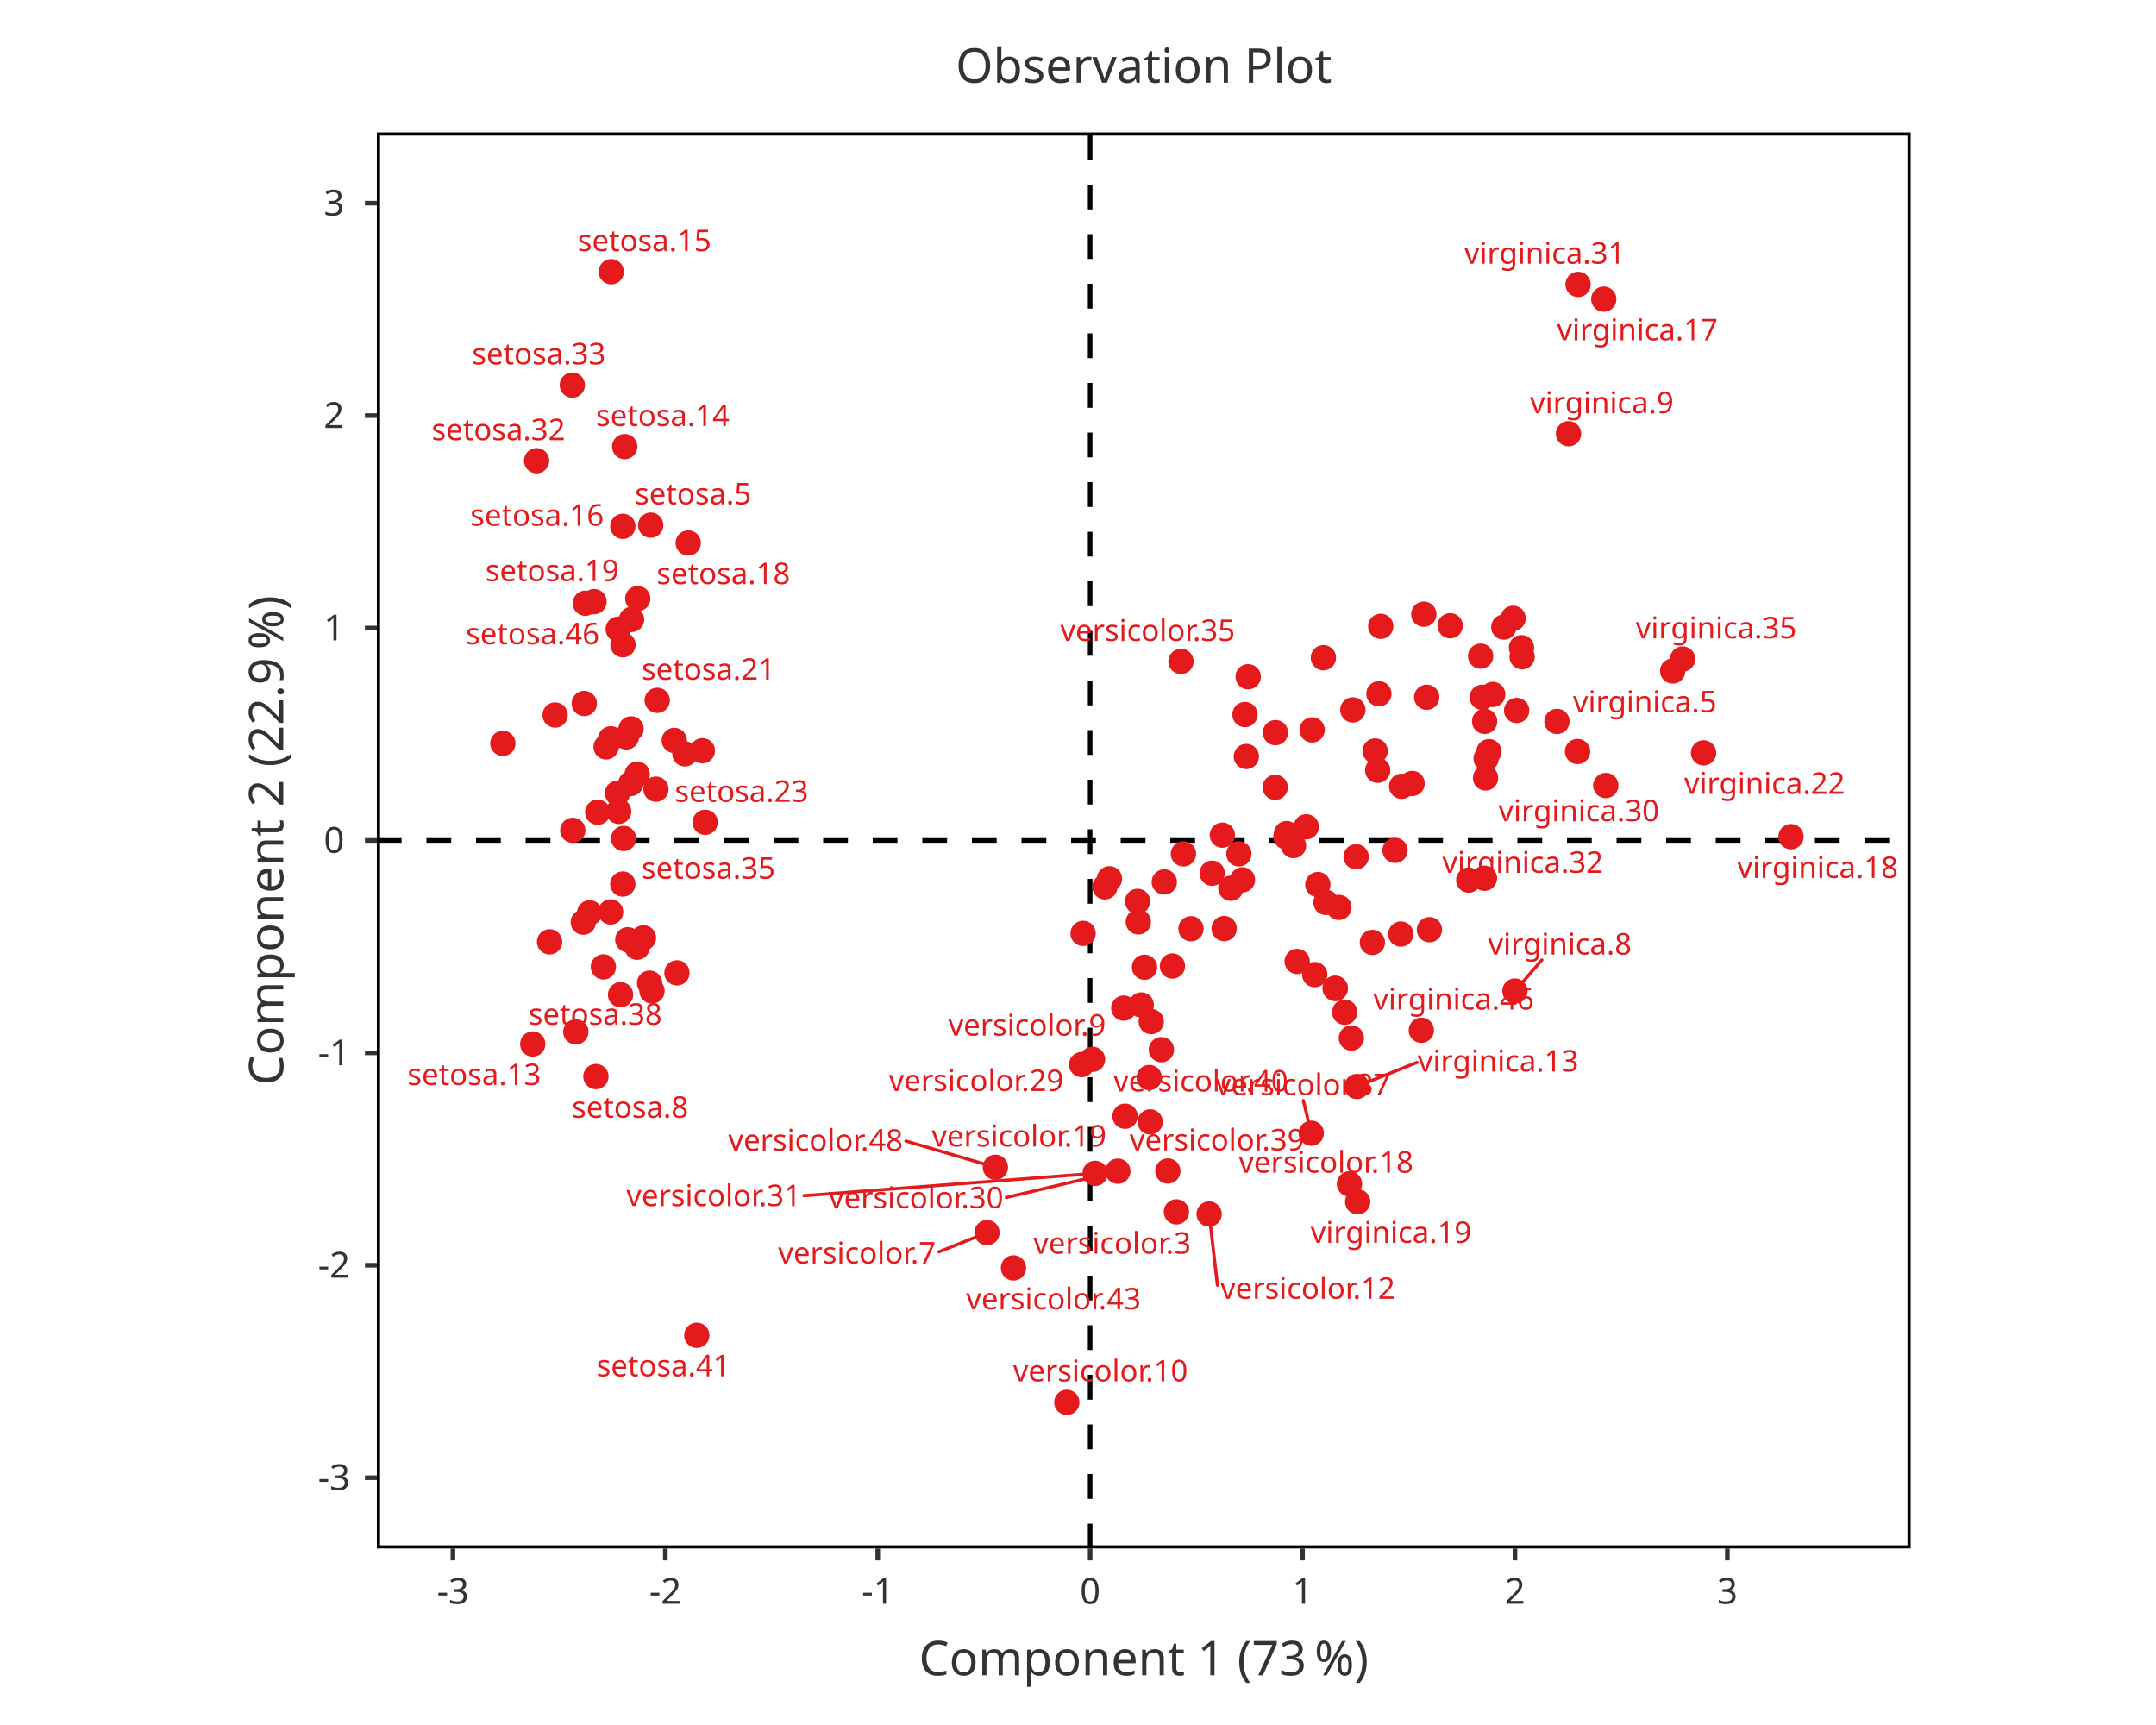
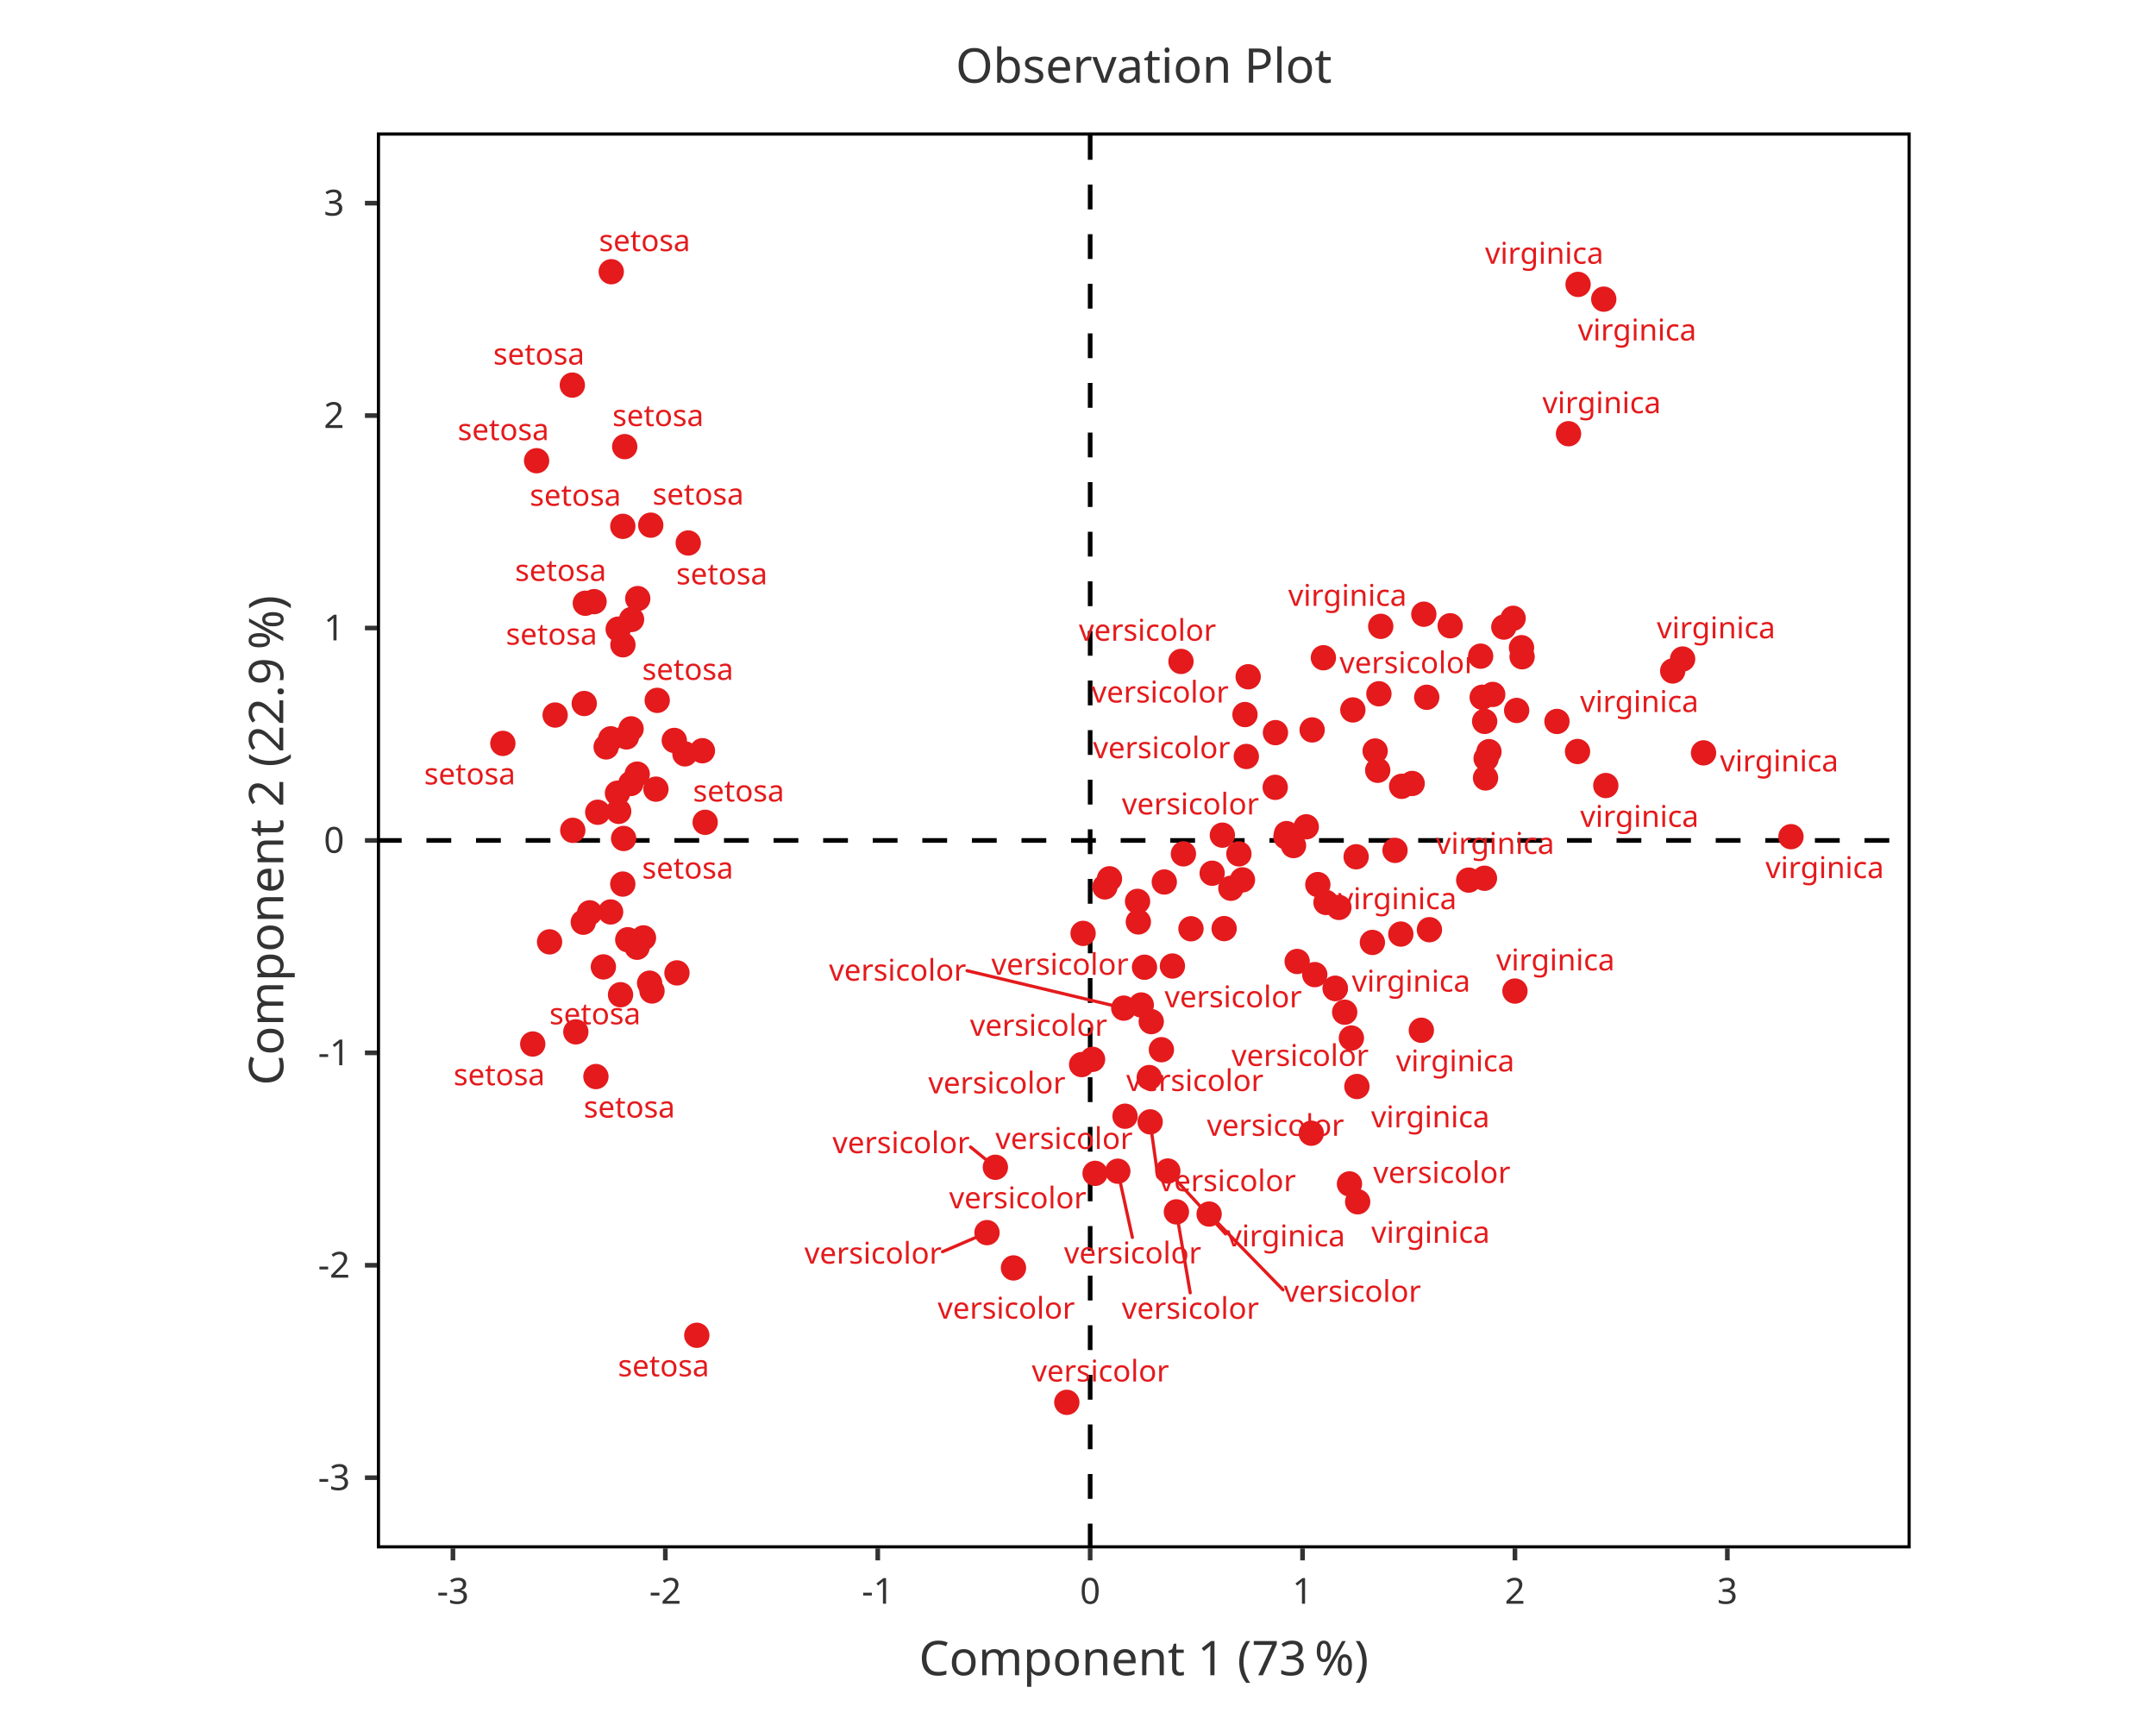
<svg xmlns="http://www.w3.org/2000/svg" class="svglite" data-engine-version="2.0" width="720.00pt" height="576.00pt" viewBox="0 0 720.00 576.00">
  <defs>
    <style type="text/css">
    .svglite line, .svglite polyline, .svglite polygon, .svglite path, .svglite rect, .svglite circle {
      fill: none;
      stroke: #000000;
      stroke-linecap: round;
      stroke-linejoin: round;
      stroke-miterlimit: 10.00;
    }
  </style>
  </defs>
  <rect width="100%" height="100%" style="stroke: none; fill: #FFFFFF;" />
  <defs>
    <clipPath id="cpMC4wMHw3MjAuMDB8MC4wMHw1NzYuMDA=">
      <rect x="0.00" y="0.00" width="720.00" height="576.00" />
    </clipPath>
  </defs>
  <g clip-path="url(#cpMC4wMHw3MjAuMDB8MC4wMHw1NzYuMDA=)">
</g>
  <defs>
    <clipPath id="cpNjYuOTh8NjUzLjAyfDAuMDB8NTc2LjAw">
      <rect x="66.98" y="0.00" width="586.05" height="576.00" />
    </clipPath>
  </defs>
  <g clip-path="url(#cpNjYuOTh8NjUzLjAyfDAuMDB8NTc2LjAw)">
    <rect x="66.98" y="0.00" width="586.05" height="576.00" style="stroke-width: 1.55; stroke: none;" />
  </g>
  <g clip-path="url(#cpMC4wMHw3MjAuMDB8MC4wMHw1NzYuMDA=)">
</g>
  <defs>
    <clipPath id="cpMTI1Ljg1fDYzOC4wOHw0NC4yMnw1MTcuMDQ=">
      <rect x="125.85" y="44.22" width="512.23" height="472.82" />
    </clipPath>
  </defs>
  <g clip-path="url(#cpMTI1Ljg1fDYzOC4wOHw0NC4yMnw1MTcuMDQ=)">
    <rect x="125.85" y="44.22" width="512.23" height="472.82" style="stroke-width: 1.55; stroke: none;" />
    <line x1="125.85" y1="280.63" x2="638.08" y2="280.63" style="stroke-width: 1.55; stroke-dasharray: 8.28,8.28; stroke-linecap: butt;" />
    <line x1="364.06" y1="517.04" x2="364.06" y2="44.22" style="stroke-width: 1.55; stroke-dasharray: 8.28,8.28; stroke-linecap: butt;" />
    <circle cx="203.96" cy="246.70" r="3.72" style="stroke-width: 1.03; stroke: #E41A1C; fill: #E41A1C;" />
    <circle cx="216.94" cy="328.29" r="3.72" style="stroke-width: 1.03; stroke: #E41A1C; fill: #E41A1C;" />
    <circle cx="196.92" cy="304.80" r="3.72" style="stroke-width: 1.03; stroke: #E41A1C; fill: #E41A1C;" />
    <circle cx="201.50" cy="322.86" r="3.72" style="stroke-width: 1.03; stroke: #E41A1C; fill: #E41A1C;" />
    <circle cx="195.11" cy="234.91" r="3.72" style="stroke-width: 1.03; stroke: #E41A1C; fill: #E41A1C;" />
    <circle cx="217.32" cy="175.36" r="3.72" style="stroke-width: 1.03; stroke: #E41A1C; fill: #E41A1C;" />
    <circle cx="191.28" cy="277.26" r="3.72" style="stroke-width: 1.03; stroke: #E41A1C; fill: #E41A1C;" />
    <circle cx="206.21" cy="264.86" r="3.72" style="stroke-width: 1.03; stroke: #E41A1C; fill: #E41A1C;" />
    <circle cx="199.01" cy="359.48" r="3.72" style="stroke-width: 1.03; stroke: #E41A1C; fill: #E41A1C;" />
    <circle cx="209.64" cy="313.79" r="3.72" style="stroke-width: 1.03; stroke: #E41A1C; fill: #E41A1C;" />
    <circle cx="210.91" cy="206.85" r="3.72" style="stroke-width: 1.03; stroke: #E41A1C; fill: #E41A1C;" />
    <circle cx="199.61" cy="271.22" r="3.72" style="stroke-width: 1.03; stroke: #E41A1C; fill: #E41A1C;" />
    <circle cx="207.23" cy="332.15" r="3.72" style="stroke-width: 1.03; stroke: #E41A1C; fill: #E41A1C;" />
    <circle cx="177.91" cy="348.61" r="3.72" style="stroke-width: 1.03; stroke: #E41A1C; fill: #E41A1C;" />
    <circle cx="208.62" cy="149.14" r="3.72" style="stroke-width: 1.03; stroke: #E41A1C; fill: #E41A1C;" />
    <circle cx="204.13" cy="90.73" r="3.72" style="stroke-width: 1.03; stroke: #E41A1C; fill: #E41A1C;" />
    <circle cx="207.99" cy="175.75" r="3.72" style="stroke-width: 1.03; stroke: #E41A1C; fill: #E41A1C;" />
    <circle cx="209.21" cy="246.07" r="3.72" style="stroke-width: 1.03; stroke: #E41A1C; fill: #E41A1C;" />
    <circle cx="229.84" cy="181.31" r="3.72" style="stroke-width: 1.03; stroke: #E41A1C; fill: #E41A1C;" />
    <circle cx="198.39" cy="200.90" r="3.72" style="stroke-width: 1.03; stroke: #E41A1C; fill: #E41A1C;" />
    <circle cx="228.73" cy="251.73" r="3.72" style="stroke-width: 1.03; stroke: #E41A1C; fill: #E41A1C;" />
    <circle cx="208.03" cy="215.30" r="3.72" style="stroke-width: 1.03; stroke: #E41A1C; fill: #E41A1C;" />
    <circle cx="167.93" cy="248.23" r="3.72" style="stroke-width: 1.03; stroke: #E41A1C; fill: #E41A1C;" />
    <circle cx="235.49" cy="274.58" r="3.72" style="stroke-width: 1.03; stroke: #E41A1C; fill: #E41A1C;" />
    <circle cx="206.61" cy="270.93" r="3.72" style="stroke-width: 1.03; stroke: #E41A1C; fill: #E41A1C;" />
    <circle cx="226.07" cy="324.86" r="3.72" style="stroke-width: 1.03; stroke: #E41A1C; fill: #E41A1C;" />
    <circle cx="219.05" cy="263.51" r="3.72" style="stroke-width: 1.03; stroke: #E41A1C; fill: #E41A1C;" />
    <circle cx="210.75" cy="243.37" r="3.72" style="stroke-width: 1.03; stroke: #E41A1C; fill: #E41A1C;" />
    <circle cx="212.80" cy="258.49" r="3.72" style="stroke-width: 1.03; stroke: #E41A1C; fill: #E41A1C;" />
    <circle cx="203.92" cy="304.51" r="3.72" style="stroke-width: 1.03; stroke: #E41A1C; fill: #E41A1C;" />
    <circle cx="212.76" cy="316.30" r="3.72" style="stroke-width: 1.03; stroke: #E41A1C; fill: #E41A1C;" />
    <circle cx="234.57" cy="250.68" r="3.72" style="stroke-width: 1.03; stroke: #E41A1C; fill: #E41A1C;" />
    <circle cx="179.20" cy="153.84" r="3.72" style="stroke-width: 1.03; stroke: #E41A1C; fill: #E41A1C;" />
    <circle cx="191.13" cy="128.59" r="3.72" style="stroke-width: 1.03; stroke: #E41A1C; fill: #E41A1C;" />
    <circle cx="214.89" cy="313.17" r="3.72" style="stroke-width: 1.03; stroke: #E41A1C; fill: #E41A1C;" />
    <circle cx="207.98" cy="295.20" r="3.72" style="stroke-width: 1.03; stroke: #E41A1C; fill: #E41A1C;" />
    <circle cx="219.48" cy="233.86" r="3.72" style="stroke-width: 1.03; stroke: #E41A1C; fill: #E41A1C;" />
    <circle cx="185.39" cy="238.76" r="3.72" style="stroke-width: 1.03; stroke: #E41A1C; fill: #E41A1C;" />
    <circle cx="192.30" cy="344.55" r="3.72" style="stroke-width: 1.03; stroke: #E41A1C; fill: #E41A1C;" />
    <circle cx="210.67" cy="261.62" r="3.72" style="stroke-width: 1.03; stroke: #E41A1C; fill: #E41A1C;" />
    <circle cx="202.42" cy="249.41" r="3.72" style="stroke-width: 1.03; stroke: #E41A1C; fill: #E41A1C;" />
    <circle cx="232.70" cy="445.87" r="3.72" style="stroke-width: 1.03; stroke: #E41A1C; fill: #E41A1C;" />
    <circle cx="183.53" cy="314.50" r="3.72" style="stroke-width: 1.03; stroke: #E41A1C; fill: #E41A1C;" />
    <circle cx="225.18" cy="247.24" r="3.72" style="stroke-width: 1.03; stroke: #E41A1C; fill: #E41A1C;" />
    <circle cx="212.98" cy="199.88" r="3.72" style="stroke-width: 1.03; stroke: #E41A1C; fill: #E41A1C;" />
    <circle cx="217.74" cy="330.90" r="3.72" style="stroke-width: 1.03; stroke: #E41A1C; fill: #E41A1C;" />
    <circle cx="195.47" cy="201.43" r="3.72" style="stroke-width: 1.03; stroke: #E41A1C; fill: #E41A1C;" />
    <circle cx="194.79" cy="307.94" r="3.72" style="stroke-width: 1.03; stroke: #E41A1C; fill: #E41A1C;" />
    <circle cx="206.45" cy="210.08" r="3.72" style="stroke-width: 1.03; stroke: #E41A1C; fill: #E41A1C;" />
    <circle cx="208.26" cy="279.98" r="3.72" style="stroke-width: 1.03; stroke: #E41A1C; fill: #E41A1C;" />
    <circle cx="441.95" cy="219.63" r="3.72" style="stroke-width: 1.03; stroke: #E41A1C; fill: #E41A1C;" />
    <circle cx="415.76" cy="238.60" r="3.72" style="stroke-width: 1.03; stroke: #E41A1C; fill: #E41A1C;" />
    <circle cx="451.79" cy="237.06" r="3.72" style="stroke-width: 1.03; stroke: #E41A1C; fill: #E41A1C;" />
    <circle cx="392.86" cy="404.66" r="3.72" style="stroke-width: 1.03; stroke: #E41A1C; fill: #E41A1C;" />
    <circle cx="440.09" cy="295.37" r="3.72" style="stroke-width: 1.03; stroke: #E41A1C; fill: #E41A1C;" />
    <circle cx="391.53" cy="322.57" r="3.72" style="stroke-width: 1.03; stroke: #E41A1C; fill: #E41A1C;" />
    <circle cx="416.83" cy="225.98" r="3.72" style="stroke-width: 1.03; stroke: #E41A1C; fill: #E41A1C;" />
    <circle cx="329.61" cy="411.59" r="3.72" style="stroke-width: 1.03; stroke: #E41A1C; fill: #E41A1C;" />
    <circle cx="429.65" cy="278.35" r="3.72" style="stroke-width: 1.03; stroke: #E41A1C; fill: #E41A1C;" />
    <circle cx="364.86" cy="353.73" r="3.72" style="stroke-width: 1.03; stroke: #E41A1C; fill: #E41A1C;" />
    <circle cx="356.27" cy="468.26" r="3.72" style="stroke-width: 1.03; stroke: #E41A1C; fill: #E41A1C;" />
    <circle cx="395.21" cy="285.11" r="3.72" style="stroke-width: 1.03; stroke: #E41A1C; fill: #E41A1C;" />
    <circle cx="403.79" cy="405.39" r="3.72" style="stroke-width: 1.03; stroke: #E41A1C; fill: #E41A1C;" />
    <circle cx="414.92" cy="293.80" r="3.72" style="stroke-width: 1.03; stroke: #E41A1C; fill: #E41A1C;" />
    <circle cx="361.70" cy="311.67" r="3.72" style="stroke-width: 1.03; stroke: #E41A1C; fill: #E41A1C;" />
    <circle cx="425.94" cy="244.64" r="3.72" style="stroke-width: 1.03; stroke: #E41A1C; fill: #E41A1C;" />
    <circle cx="388.82" cy="294.51" r="3.72" style="stroke-width: 1.03; stroke: #E41A1C; fill: #E41A1C;" />
    <circle cx="375.28" cy="336.63" r="3.72" style="stroke-width: 1.03; stroke: #E41A1C; fill: #E41A1C;" />
    <circle cx="450.66" cy="395.32" r="3.72" style="stroke-width: 1.03; stroke: #E41A1C; fill: #E41A1C;" />
    <circle cx="375.71" cy="372.72" r="3.72" style="stroke-width: 1.03; stroke: #E41A1C; fill: #E41A1C;" />
    <circle cx="416.21" cy="252.60" r="3.72" style="stroke-width: 1.03; stroke: #E41A1C; fill: #E41A1C;" />
    <circle cx="397.73" cy="310.13" r="3.72" style="stroke-width: 1.03; stroke: #E41A1C; fill: #E41A1C;" />
    <circle cx="451.30" cy="346.61" r="3.72" style="stroke-width: 1.03; stroke: #E41A1C; fill: #E41A1C;" />
    <circle cx="408.80" cy="310.07" r="3.72" style="stroke-width: 1.03; stroke: #E41A1C; fill: #E41A1C;" />
    <circle cx="413.73" cy="285.12" r="3.72" style="stroke-width: 1.03; stroke: #E41A1C; fill: #E41A1C;" />
    <circle cx="425.86" cy="262.90" r="3.72" style="stroke-width: 1.03; stroke: #E41A1C; fill: #E41A1C;" />
    <circle cx="452.88" cy="286.09" r="3.72" style="stroke-width: 1.03; stroke: #E41A1C; fill: #E41A1C;" />
    <circle cx="460.09" cy="257.21" r="3.72" style="stroke-width: 1.03; stroke: #E41A1C; fill: #E41A1C;" />
    <circle cx="411.05" cy="296.60" r="3.72" style="stroke-width: 1.03; stroke: #E41A1C; fill: #E41A1C;" />
    <circle cx="361.21" cy="355.48" r="3.72" style="stroke-width: 1.03; stroke: #E41A1C; fill: #E41A1C;" />
    <circle cx="373.30" cy="391.08" r="3.72" style="stroke-width: 1.03; stroke: #E41A1C; fill: #E41A1C;" />
    <circle cx="365.71" cy="391.80" r="3.72" style="stroke-width: 1.03; stroke: #E41A1C; fill: #E41A1C;" />
    <circle cx="381.13" cy="335.58" r="3.72" style="stroke-width: 1.03; stroke: #E41A1C; fill: #E41A1C;" />
    <circle cx="439.07" cy="325.44" r="3.72" style="stroke-width: 1.03; stroke: #E41A1C; fill: #E41A1C;" />
    <circle cx="379.89" cy="300.98" r="3.72" style="stroke-width: 1.03; stroke: #E41A1C; fill: #E41A1C;" />
    <circle cx="394.39" cy="220.86" r="3.72" style="stroke-width: 1.03; stroke: #E41A1C; fill: #E41A1C;" />
    <circle cx="438.19" cy="243.73" r="3.72" style="stroke-width: 1.03; stroke: #E41A1C; fill: #E41A1C;" />
    <circle cx="437.90" cy="378.40" r="3.72" style="stroke-width: 1.03; stroke: #E41A1C; fill: #E41A1C;" />
    <circle cx="368.98" cy="296.15" r="3.72" style="stroke-width: 1.03; stroke: #E41A1C; fill: #E41A1C;" />
    <circle cx="384.10" cy="374.61" r="3.72" style="stroke-width: 1.03; stroke: #E41A1C; fill: #E41A1C;" />
    <circle cx="383.79" cy="359.81" r="3.72" style="stroke-width: 1.03; stroke: #E41A1C; fill: #E41A1C;" />
    <circle cx="408.21" cy="278.87" r="3.72" style="stroke-width: 1.03; stroke: #E41A1C; fill: #E41A1C;" />
    <circle cx="387.85" cy="350.51" r="3.72" style="stroke-width: 1.03; stroke: #E41A1C; fill: #E41A1C;" />
    <circle cx="338.45" cy="423.38" r="3.72" style="stroke-width: 1.03; stroke: #E41A1C; fill: #E41A1C;" />
    <circle cx="384.46" cy="341.13" r="3.72" style="stroke-width: 1.03; stroke: #E41A1C; fill: #E41A1C;" />
    <circle cx="370.51" cy="293.44" r="3.72" style="stroke-width: 1.03; stroke: #E41A1C; fill: #E41A1C;" />
    <circle cx="380.15" cy="307.84" r="3.72" style="stroke-width: 1.03; stroke: #E41A1C; fill: #E41A1C;" />
    <circle cx="404.80" cy="291.58" r="3.72" style="stroke-width: 1.03; stroke: #E41A1C; fill: #E41A1C;" />
    <circle cx="332.41" cy="389.77" r="3.72" style="stroke-width: 1.03; stroke: #E41A1C; fill: #E41A1C;" />
    <circle cx="382.21" cy="322.97" r="3.72" style="stroke-width: 1.03; stroke: #E41A1C; fill: #E41A1C;" />
    <circle cx="494.46" cy="219.10" r="3.72" style="stroke-width: 1.03; stroke: #E41A1C; fill: #E41A1C;" />
    <circle cx="445.91" cy="330.04" r="3.72" style="stroke-width: 1.03; stroke: #E41A1C; fill: #E41A1C;" />
    <circle cx="519.95" cy="240.90" r="3.72" style="stroke-width: 1.03; stroke: #E41A1C; fill: #E41A1C;" />
    <circle cx="465.87" cy="283.95" r="3.72" style="stroke-width: 1.03; stroke: #E41A1C; fill: #E41A1C;" />
    <circle cx="496.10" cy="259.77" r="3.72" style="stroke-width: 1.03; stroke: #E41A1C; fill: #E41A1C;" />
    <circle cx="558.60" cy="224.05" r="3.72" style="stroke-width: 1.03; stroke: #E41A1C; fill: #E41A1C;" />
    <circle cx="390.00" cy="391.02" r="3.72" style="stroke-width: 1.03; stroke: #E41A1C; fill: #E41A1C;" />
    <circle cx="526.82" cy="250.94" r="3.72" style="stroke-width: 1.03; stroke: #E41A1C; fill: #E41A1C;" />
    <circle cx="505.92" cy="330.93" r="3.72" style="stroke-width: 1.03; stroke: #E41A1C; fill: #E41A1C;" />
    <circle cx="523.81" cy="144.83" r="3.72" style="stroke-width: 1.03; stroke: #E41A1C; fill: #E41A1C;" />
    <circle cx="460.49" cy="231.66" r="3.72" style="stroke-width: 1.03; stroke: #E41A1C; fill: #E41A1C;" />
    <circle cx="477.36" cy="310.44" r="3.72" style="stroke-width: 1.03; stroke: #E41A1C; fill: #E41A1C;" />
    <circle cx="497.24" cy="250.99" r="3.72" style="stroke-width: 1.03; stroke: #E41A1C; fill: #E41A1C;" />
    <circle cx="453.14" cy="362.80" r="3.72" style="stroke-width: 1.03; stroke: #E41A1C; fill: #E41A1C;" />
    <circle cx="467.81" cy="311.90" r="3.72" style="stroke-width: 1.03; stroke: #E41A1C; fill: #E41A1C;" />
    <circle cx="476.46" cy="232.83" r="3.72" style="stroke-width: 1.03; stroke: #E41A1C; fill: #E41A1C;" />
    <circle cx="468.08" cy="262.56" r="3.72" style="stroke-width: 1.03; stroke: #E41A1C; fill: #E41A1C;" />
    <circle cx="535.58" cy="99.89" r="3.72" style="stroke-width: 1.03; stroke: #E41A1C; fill: #E41A1C;" />
    <circle cx="598.10" cy="279.38" r="3.72" style="stroke-width: 1.03; stroke: #E41A1C; fill: #E41A1C;" />
    <circle cx="453.40" cy="401.29" r="3.72" style="stroke-width: 1.03; stroke: #E41A1C; fill: #E41A1C;" />
    <circle cx="508.11" cy="216.27" r="3.72" style="stroke-width: 1.03; stroke: #E41A1C; fill: #E41A1C;" />
    <circle cx="433.19" cy="321.05" r="3.72" style="stroke-width: 1.03; stroke: #E41A1C; fill: #E41A1C;" />
    <circle cx="568.90" cy="251.39" r="3.72" style="stroke-width: 1.03; stroke: #E41A1C; fill: #E41A1C;" />
    <circle cx="458.31" cy="314.69" r="3.72" style="stroke-width: 1.03; stroke: #E41A1C; fill: #E41A1C;" />
    <circle cx="484.29" cy="208.95" r="3.72" style="stroke-width: 1.03; stroke: #E41A1C; fill: #E41A1C;" />
    <circle cx="502.21" cy="209.39" r="3.72" style="stroke-width: 1.03; stroke: #E41A1C; fill: #E41A1C;" />
    <circle cx="447.13" cy="303.00" r="3.72" style="stroke-width: 1.03; stroke: #E41A1C; fill: #E41A1C;" />
    <circle cx="436.23" cy="276.08" r="3.72" style="stroke-width: 1.03; stroke: #E41A1C; fill: #E41A1C;" />
    <circle cx="490.48" cy="293.88" r="3.72" style="stroke-width: 1.03; stroke: #E41A1C; fill: #E41A1C;" />
    <circle cx="495.80" cy="240.88" r="3.72" style="stroke-width: 1.03; stroke: #E41A1C; fill: #E41A1C;" />
    <circle cx="536.26" cy="262.30" r="3.72" style="stroke-width: 1.03; stroke: #E41A1C; fill: #E41A1C;" />
    <circle cx="527.00" cy="94.97" r="3.72" style="stroke-width: 1.03; stroke: #E41A1C; fill: #E41A1C;" />
    <circle cx="495.74" cy="293.26" r="3.72" style="stroke-width: 1.03; stroke: #E41A1C; fill: #E41A1C;" />
    <circle cx="442.82" cy="301.34" r="3.72" style="stroke-width: 1.03; stroke: #E41A1C; fill: #E41A1C;" />
    <circle cx="449.06" cy="337.99" r="3.72" style="stroke-width: 1.03; stroke: #E41A1C; fill: #E41A1C;" />
    <circle cx="561.91" cy="220.06" r="3.72" style="stroke-width: 1.03; stroke: #E41A1C; fill: #E41A1C;" />
    <circle cx="475.49" cy="205.09" r="3.72" style="stroke-width: 1.03; stroke: #E41A1C; fill: #E41A1C;" />
    <circle cx="459.23" cy="250.77" r="3.72" style="stroke-width: 1.03; stroke: #E41A1C; fill: #E41A1C;" />
    <circle cx="429.44" cy="279.42" r="3.72" style="stroke-width: 1.03; stroke: #E41A1C; fill: #E41A1C;" />
    <circle cx="494.98" cy="232.83" r="3.72" style="stroke-width: 1.03; stroke: #E41A1C; fill: #E41A1C;" />
    <circle cx="506.49" cy="237.23" r="3.72" style="stroke-width: 1.03; stroke: #E41A1C; fill: #E41A1C;" />
    <circle cx="498.50" cy="231.88" r="3.72" style="stroke-width: 1.03; stroke: #E41A1C; fill: #E41A1C;" />
    <circle cx="445.91" cy="330.04" r="3.72" style="stroke-width: 1.03; stroke: #E41A1C; fill: #E41A1C;" />
    <circle cx="508.31" cy="219.30" r="3.72" style="stroke-width: 1.03; stroke: #E41A1C; fill: #E41A1C;" />
    <circle cx="505.31" cy="206.46" r="3.72" style="stroke-width: 1.03; stroke: #E41A1C; fill: #E41A1C;" />
    <circle cx="496.29" cy="253.28" r="3.72" style="stroke-width: 1.03; stroke: #E41A1C; fill: #E41A1C;" />
    <circle cx="474.66" cy="344.02" r="3.72" style="stroke-width: 1.03; stroke: #E41A1C; fill: #E41A1C;" />
    <circle cx="471.59" cy="261.61" r="3.72" style="stroke-width: 1.03; stroke: #E41A1C; fill: #E41A1C;" />
    <circle cx="461.10" cy="209.14" r="3.72" style="stroke-width: 1.03; stroke: #E41A1C; fill: #E41A1C;" />
    <circle cx="431.97" cy="282.35" r="3.72" style="stroke-width: 1.03; stroke: #E41A1C; fill: #E41A1C;" />
-     <line x1="313.56" y1="418.00" x2="328.61" y2="411.98" style="stroke-width: 1.07; stroke: #E41A1C;" />
-     <line x1="406.57" y1="429.15" x2="403.92" y2="406.45" style="stroke-width: 1.07; stroke: #E41A1C;" />
-     <line x1="336.08" y1="399.86" x2="372.26" y2="391.32" style="stroke-width: 1.07; stroke: #E41A1C;" />
-     <line x1="268.50" y1="399.26" x2="364.65" y2="391.88" style="stroke-width: 1.07; stroke: #E41A1C;" />
-     <line x1="435.25" y1="367.49" x2="437.65" y2="377.36" style="stroke-width: 1.07; stroke: #E41A1C;" />
-     <line x1="302.53" y1="381.01" x2="331.38" y2="389.47" style="stroke-width: 1.07; stroke: #E41A1C;" />
-     <line x1="514.92" y1="320.54" x2="506.62" y2="330.12" style="stroke-width: 1.07; stroke: #E41A1C;" />
-     <line x1="473.19" y1="354.76" x2="454.13" y2="362.40" style="stroke-width: 1.07; stroke: #E41A1C;" />
-     <text x="231.45" y="168.42" text-anchor="middle" style="font-size: 10.00px; fill: #E41A1C; font-family: sans;" textLength="37.81px" lengthAdjust="spacingAndGlyphs">setosa.5</text>
-     <text x="210.43" y="373.23" text-anchor="middle" style="font-size: 10.00px; fill: #E41A1C; font-family: sans;" textLength="37.81px" lengthAdjust="spacingAndGlyphs">setosa.8</text>
-     <text x="158.37" y="362.31" text-anchor="middle" style="font-size: 10.00px; fill: #E41A1C; font-family: sans;" textLength="43.37px" lengthAdjust="spacingAndGlyphs">setosa.13</text>
-     <text x="221.33" y="142.25" text-anchor="middle" style="font-size: 10.00px; fill: #E41A1C; font-family: sans;" textLength="43.37px" lengthAdjust="spacingAndGlyphs">setosa.14</text>
-     <text x="215.22" y="83.86" text-anchor="middle" style="font-size: 10.00px; fill: #E41A1C; font-family: sans;" textLength="43.37px" lengthAdjust="spacingAndGlyphs">setosa.15</text>
-     <text x="179.35" y="175.55" text-anchor="middle" style="font-size: 10.00px; fill: #E41A1C; font-family: sans;" textLength="43.37px" lengthAdjust="spacingAndGlyphs">setosa.16</text>
-     <text x="241.59" y="195.04" text-anchor="middle" style="font-size: 10.00px; fill: #E41A1C; font-family: sans;" textLength="43.37px" lengthAdjust="spacingAndGlyphs">setosa.18</text>
-     <text x="184.40" y="194.05" text-anchor="middle" style="font-size: 10.00px; fill: #E41A1C; font-family: sans;" textLength="43.37px" lengthAdjust="spacingAndGlyphs">setosa.19</text>
-     <text x="236.59" y="226.97" text-anchor="middle" style="font-size: 10.00px; fill: #E41A1C; font-family: sans;" textLength="43.37px" lengthAdjust="spacingAndGlyphs">setosa.21</text>
-     <text x="247.65" y="267.75" text-anchor="middle" style="font-size: 10.00px; fill: #E41A1C; font-family: sans;" textLength="43.37px" lengthAdjust="spacingAndGlyphs">setosa.23</text>
-     <text x="166.47" y="146.97" text-anchor="middle" style="font-size: 10.00px; fill: #E41A1C; font-family: sans;" textLength="43.37px" lengthAdjust="spacingAndGlyphs">setosa.32</text>
-     <text x="179.95" y="121.66" text-anchor="middle" style="font-size: 10.00px; fill: #E41A1C; font-family: sans;" textLength="43.37px" lengthAdjust="spacingAndGlyphs">setosa.33</text>
-     <text x="236.58" y="293.41" text-anchor="middle" style="font-size: 10.00px; fill: #E41A1C; font-family: sans;" textLength="43.37px" lengthAdjust="spacingAndGlyphs">setosa.35</text>
-     <text x="198.80" y="342.18" text-anchor="middle" style="font-size: 10.00px; fill: #E41A1C; font-family: sans;" textLength="43.37px" lengthAdjust="spacingAndGlyphs">setosa.38</text>
-     <text x="221.52" y="459.56" text-anchor="middle" style="font-size: 10.00px; fill: #E41A1C; font-family: sans;" textLength="43.37px" lengthAdjust="spacingAndGlyphs">setosa.41</text>
-     <text x="177.88" y="215.14" text-anchor="middle" style="font-size: 10.00px; fill: #E41A1C; font-family: sans;" textLength="43.37px" lengthAdjust="spacingAndGlyphs">setosa.46</text>
-     <text x="371.40" y="418.63" text-anchor="middle" style="font-size: 10.00px; fill: #E41A1C; font-family: sans;" textLength="51.14px" lengthAdjust="spacingAndGlyphs">versicolor.3</text>
-     <text x="286.19" y="421.90" text-anchor="middle" style="font-size: 10.00px; fill: #E41A1C; font-family: sans;" textLength="51.14px" lengthAdjust="spacingAndGlyphs">versicolor.7</text>
-     <text x="342.99" y="345.81" text-anchor="middle" style="font-size: 10.00px; fill: #E41A1C; font-family: sans;" textLength="51.14px" lengthAdjust="spacingAndGlyphs">versicolor.9</text>
-     <text x="367.50" y="461.27" text-anchor="middle" style="font-size: 10.00px; fill: #E41A1C; font-family: sans;" textLength="56.70px" lengthAdjust="spacingAndGlyphs">versicolor.10</text>
-     <text x="436.72" y="433.69" text-anchor="middle" style="font-size: 10.00px; fill: #E41A1C; font-family: sans;" textLength="56.70px" lengthAdjust="spacingAndGlyphs">versicolor.12</text>
-     <text x="442.84" y="391.58" text-anchor="middle" style="font-size: 10.00px; fill: #E41A1C; font-family: sans;" textLength="56.70px" lengthAdjust="spacingAndGlyphs">versicolor.18</text>
-     <text x="340.32" y="382.84" text-anchor="middle" style="font-size: 10.00px; fill: #E41A1C; font-family: sans;" textLength="56.70px" lengthAdjust="spacingAndGlyphs">versicolor.19</text>
-     <text x="326.01" y="364.30" text-anchor="middle" style="font-size: 10.00px; fill: #E41A1C; font-family: sans;" textLength="56.70px" lengthAdjust="spacingAndGlyphs">versicolor.29</text>
-     <text x="305.93" y="403.44" text-anchor="middle" style="font-size: 10.00px; fill: #E41A1C; font-family: sans;" textLength="56.70px" lengthAdjust="spacingAndGlyphs">versicolor.30</text>
-     <text x="238.35" y="402.72" text-anchor="middle" style="font-size: 10.00px; fill: #E41A1C; font-family: sans;" textLength="56.70px" lengthAdjust="spacingAndGlyphs">versicolor.31</text>
-     <text x="383.26" y="214.02" text-anchor="middle" style="font-size: 10.00px; fill: #E41A1C; font-family: sans;" textLength="56.70px" lengthAdjust="spacingAndGlyphs">versicolor.35</text>
-     <text x="435.18" y="365.69" text-anchor="middle" style="font-size: 10.00px; fill: #E41A1C; font-family: sans;" textLength="56.70px" lengthAdjust="spacingAndGlyphs">versicolor.37</text>
-     <text x="406.43" y="384.13" text-anchor="middle" style="font-size: 10.00px; fill: #E41A1C; font-family: sans;" textLength="56.70px" lengthAdjust="spacingAndGlyphs">versicolor.39</text>
-     <text x="401.00" y="364.47" text-anchor="middle" style="font-size: 10.00px; fill: #E41A1C; font-family: sans;" textLength="56.70px" lengthAdjust="spacingAndGlyphs">versicolor.40</text>
-     <text x="351.82" y="437.20" text-anchor="middle" style="font-size: 10.00px; fill: #E41A1C; font-family: sans;" textLength="56.70px" lengthAdjust="spacingAndGlyphs">versicolor.43</text>
-     <text x="272.38" y="384.24" text-anchor="middle" style="font-size: 10.00px; fill: #E41A1C; font-family: sans;" textLength="56.70px" lengthAdjust="spacingAndGlyphs">versicolor.48</text>
-     <text x="549.29" y="237.84" text-anchor="middle" style="font-size: 10.00px; fill: #E41A1C; font-family: sans;" textLength="45.02px" lengthAdjust="spacingAndGlyphs">virginica.5</text>
-     <text x="520.93" y="318.74" text-anchor="middle" style="font-size: 10.00px; fill: #E41A1C; font-family: sans;" textLength="45.02px" lengthAdjust="spacingAndGlyphs">virginica.8</text>
-     <text x="534.94" y="137.97" text-anchor="middle" style="font-size: 10.00px; fill: #E41A1C; font-family: sans;" textLength="45.02px" lengthAdjust="spacingAndGlyphs">virginica.9</text>
-     <text x="500.28" y="357.80" text-anchor="middle" style="font-size: 10.00px; fill: #E41A1C; font-family: sans;" textLength="50.59px" lengthAdjust="spacingAndGlyphs">virginica.13</text>
-     <text x="546.81" y="113.63" text-anchor="middle" style="font-size: 10.00px; fill: #E41A1C; font-family: sans;" textLength="50.59px" lengthAdjust="spacingAndGlyphs">virginica.17</text>
-     <text x="607.03" y="293.17" text-anchor="middle" style="font-size: 10.00px; fill: #E41A1C; font-family: sans;" textLength="50.59px" lengthAdjust="spacingAndGlyphs">virginica.18</text>
-     <text x="464.54" y="415.01" text-anchor="middle" style="font-size: 10.00px; fill: #E41A1C; font-family: sans;" textLength="50.59px" lengthAdjust="spacingAndGlyphs">virginica.19</text>
-     <text x="589.29" y="265.08" text-anchor="middle" style="font-size: 10.00px; fill: #E41A1C; font-family: sans;" textLength="50.59px" lengthAdjust="spacingAndGlyphs">virginica.22</text>
-     <text x="527.25" y="274.23" text-anchor="middle" style="font-size: 10.00px; fill: #E41A1C; font-family: sans;" textLength="50.59px" lengthAdjust="spacingAndGlyphs">virginica.30</text>
-     <text x="515.85" y="88.05" text-anchor="middle" style="font-size: 10.00px; fill: #E41A1C; font-family: sans;" textLength="50.59px" lengthAdjust="spacingAndGlyphs">virginica.31</text>
-     <text x="508.52" y="291.45" text-anchor="middle" style="font-size: 10.00px; fill: #E41A1C; font-family: sans;" textLength="50.59px" lengthAdjust="spacingAndGlyphs">virginica.32</text>
-     <text x="573.12" y="213.15" text-anchor="middle" style="font-size: 10.00px; fill: #E41A1C; font-family: sans;" textLength="50.59px" lengthAdjust="spacingAndGlyphs">virginica.35</text>
-     <text x="485.44" y="337.12" text-anchor="middle" style="font-size: 10.00px; fill: #E41A1C; font-family: sans;" textLength="50.59px" lengthAdjust="spacingAndGlyphs">virginica.46</text>
+     <line x1="397.47" y1="431.69" x2="393.04" y2="405.71" style="stroke-width: 1.07; stroke: #E41A1C;" />
+     <line x1="314.76" y1="417.97" x2="328.63" y2="412.01" style="stroke-width: 1.07; stroke: #E41A1C;" />
+     <line x1="428.46" y1="430.69" x2="404.54" y2="406.15" style="stroke-width: 1.07; stroke: #E41A1C;" />
+     <line x1="322.95" y1="324.13" x2="374.25" y2="336.38" style="stroke-width: 1.07; stroke: #E41A1C;" />
+     <line x1="378.16" y1="413.18" x2="373.53" y2="392.12" style="stroke-width: 1.07; stroke: #E41A1C;" />
+     <line x1="386.68" y1="392.95" x2="384.24" y2="375.66" style="stroke-width: 1.07; stroke: #E41A1C;" />
+     <line x1="324.12" y1="383.01" x2="331.58" y2="389.09" style="stroke-width: 1.07; stroke: #E41A1C;" />
+     <line x1="409.28" y1="412.02" x2="390.72" y2="391.81" style="stroke-width: 1.07; stroke: #E41A1C;" />
+     <text x="233.17" y="168.52" text-anchor="middle" style="font-size: 10.00px; fill: #E41A1C; font-family: sans;" textLength="29.47px" lengthAdjust="spacingAndGlyphs">setosa</text>
+     <text x="210.18" y="373.17" text-anchor="middle" style="font-size: 10.00px; fill: #E41A1C; font-family: sans;" textLength="29.47px" lengthAdjust="spacingAndGlyphs">setosa</text>
+     <text x="166.73" y="362.38" text-anchor="middle" style="font-size: 10.00px; fill: #E41A1C; font-family: sans;" textLength="29.47px" lengthAdjust="spacingAndGlyphs">setosa</text>
+     <text x="219.77" y="142.27" text-anchor="middle" style="font-size: 10.00px; fill: #E41A1C; font-family: sans;" textLength="29.47px" lengthAdjust="spacingAndGlyphs">setosa</text>
+     <text x="215.28" y="83.86" text-anchor="middle" style="font-size: 10.00px; fill: #E41A1C; font-family: sans;" textLength="29.47px" lengthAdjust="spacingAndGlyphs">setosa</text>
+     <text x="192.17" y="168.88" text-anchor="middle" style="font-size: 10.00px; fill: #E41A1C; font-family: sans;" textLength="29.47px" lengthAdjust="spacingAndGlyphs">setosa</text>
+     <text x="241.07" y="195.13" text-anchor="middle" style="font-size: 10.00px; fill: #E41A1C; font-family: sans;" textLength="29.47px" lengthAdjust="spacingAndGlyphs">setosa</text>
+     <text x="187.24" y="193.97" text-anchor="middle" style="font-size: 10.00px; fill: #E41A1C; font-family: sans;" textLength="29.47px" lengthAdjust="spacingAndGlyphs">setosa</text>
+     <text x="229.70" y="227.02" text-anchor="middle" style="font-size: 10.00px; fill: #E41A1C; font-family: sans;" textLength="29.47px" lengthAdjust="spacingAndGlyphs">setosa</text>
+     <text x="156.89" y="261.93" text-anchor="middle" style="font-size: 10.00px; fill: #E41A1C; font-family: sans;" textLength="29.47px" lengthAdjust="spacingAndGlyphs">setosa</text>
+     <text x="246.68" y="267.63" text-anchor="middle" style="font-size: 10.00px; fill: #E41A1C; font-family: sans;" textLength="29.47px" lengthAdjust="spacingAndGlyphs">setosa</text>
+     <text x="168.09" y="146.97" text-anchor="middle" style="font-size: 10.00px; fill: #E41A1C; font-family: sans;" textLength="29.47px" lengthAdjust="spacingAndGlyphs">setosa</text>
+     <text x="179.97" y="121.73" text-anchor="middle" style="font-size: 10.00px; fill: #E41A1C; font-family: sans;" textLength="29.47px" lengthAdjust="spacingAndGlyphs">setosa</text>
+     <text x="229.67" y="293.37" text-anchor="middle" style="font-size: 10.00px; fill: #E41A1C; font-family: sans;" textLength="29.47px" lengthAdjust="spacingAndGlyphs">setosa</text>
+     <text x="198.72" y="342.03" text-anchor="middle" style="font-size: 10.00px; fill: #E41A1C; font-family: sans;" textLength="29.47px" lengthAdjust="spacingAndGlyphs">setosa</text>
+     <text x="221.61" y="459.58" text-anchor="middle" style="font-size: 10.00px; fill: #E41A1C; font-family: sans;" textLength="29.47px" lengthAdjust="spacingAndGlyphs">setosa</text>
+     <text x="184.20" y="215.27" text-anchor="middle" style="font-size: 10.00px; fill: #E41A1C; font-family: sans;" textLength="29.47px" lengthAdjust="spacingAndGlyphs">setosa</text>
+     <text x="470.24" y="224.77" text-anchor="middle" style="font-size: 10.00px; fill: #E41A1C; font-family: sans;" textLength="42.80px" lengthAdjust="spacingAndGlyphs">versicolor</text>
+     <text x="397.53" y="440.37" text-anchor="middle" style="font-size: 10.00px; fill: #E41A1C; font-family: sans;" textLength="42.80px" lengthAdjust="spacingAndGlyphs">versicolor</text>
+     <text x="387.41" y="234.58" text-anchor="middle" style="font-size: 10.00px; fill: #E41A1C; font-family: sans;" textLength="42.80px" lengthAdjust="spacingAndGlyphs">versicolor</text>
+     <text x="291.56" y="421.94" text-anchor="middle" style="font-size: 10.00px; fill: #E41A1C; font-family: sans;" textLength="42.80px" lengthAdjust="spacingAndGlyphs">versicolor</text>
+     <text x="346.85" y="345.87" text-anchor="middle" style="font-size: 10.00px; fill: #E41A1C; font-family: sans;" textLength="42.80px" lengthAdjust="spacingAndGlyphs">versicolor</text>
+     <text x="367.49" y="461.30" text-anchor="middle" style="font-size: 10.00px; fill: #E41A1C; font-family: sans;" textLength="42.80px" lengthAdjust="spacingAndGlyphs">versicolor</text>
+     <text x="451.65" y="434.70" text-anchor="middle" style="font-size: 10.00px; fill: #E41A1C; font-family: sans;" textLength="42.80px" lengthAdjust="spacingAndGlyphs">versicolor</text>
+     <text x="299.75" y="327.46" text-anchor="middle" style="font-size: 10.00px; fill: #E41A1C; font-family: sans;" textLength="42.80px" lengthAdjust="spacingAndGlyphs">versicolor</text>
+     <text x="481.51" y="395.01" text-anchor="middle" style="font-size: 10.00px; fill: #E41A1C; font-family: sans;" textLength="42.80px" lengthAdjust="spacingAndGlyphs">versicolor</text>
+     <text x="355.34" y="383.65" text-anchor="middle" style="font-size: 10.00px; fill: #E41A1C; font-family: sans;" textLength="42.80px" lengthAdjust="spacingAndGlyphs">versicolor</text>
+     <text x="387.93" y="253.18" text-anchor="middle" style="font-size: 10.00px; fill: #E41A1C; font-family: sans;" textLength="42.80px" lengthAdjust="spacingAndGlyphs">versicolor</text>
+     <text x="434.17" y="355.93" text-anchor="middle" style="font-size: 10.00px; fill: #E41A1C; font-family: sans;" textLength="42.80px" lengthAdjust="spacingAndGlyphs">versicolor</text>
+     <text x="397.56" y="271.95" text-anchor="middle" style="font-size: 10.00px; fill: #E41A1C; font-family: sans;" textLength="42.80px" lengthAdjust="spacingAndGlyphs">versicolor</text>
+     <text x="332.91" y="365.08" text-anchor="middle" style="font-size: 10.00px; fill: #E41A1C; font-family: sans;" textLength="42.80px" lengthAdjust="spacingAndGlyphs">versicolor</text>
+     <text x="378.26" y="421.86" text-anchor="middle" style="font-size: 10.00px; fill: #E41A1C; font-family: sans;" textLength="42.80px" lengthAdjust="spacingAndGlyphs">versicolor</text>
+     <text x="339.88" y="403.48" text-anchor="middle" style="font-size: 10.00px; fill: #E41A1C; font-family: sans;" textLength="42.80px" lengthAdjust="spacingAndGlyphs">versicolor</text>
+     <text x="411.84" y="336.35" text-anchor="middle" style="font-size: 10.00px; fill: #E41A1C; font-family: sans;" textLength="42.80px" lengthAdjust="spacingAndGlyphs">versicolor</text>
+     <text x="383.20" y="213.95" text-anchor="middle" style="font-size: 10.00px; fill: #E41A1C; font-family: sans;" textLength="42.80px" lengthAdjust="spacingAndGlyphs">versicolor</text>
+     <text x="425.94" y="379.26" text-anchor="middle" style="font-size: 10.00px; fill: #E41A1C; font-family: sans;" textLength="42.80px" lengthAdjust="spacingAndGlyphs">versicolor</text>
+     <text x="409.88" y="397.76" text-anchor="middle" style="font-size: 10.00px; fill: #E41A1C; font-family: sans;" textLength="42.80px" lengthAdjust="spacingAndGlyphs">versicolor</text>
+     <text x="399.03" y="364.30" text-anchor="middle" style="font-size: 10.00px; fill: #E41A1C; font-family: sans;" textLength="42.80px" lengthAdjust="spacingAndGlyphs">versicolor</text>
+     <text x="336.04" y="440.31" text-anchor="middle" style="font-size: 10.00px; fill: #E41A1C; font-family: sans;" textLength="42.80px" lengthAdjust="spacingAndGlyphs">versicolor</text>
+     <text x="300.92" y="385.05" text-anchor="middle" style="font-size: 10.00px; fill: #E41A1C; font-family: sans;" textLength="42.80px" lengthAdjust="spacingAndGlyphs">versicolor</text>
+     <text x="353.98" y="325.49" text-anchor="middle" style="font-size: 10.00px; fill: #E41A1C; font-family: sans;" textLength="42.80px" lengthAdjust="spacingAndGlyphs">versicolor</text>
+     <text x="547.46" y="237.75" text-anchor="middle" style="font-size: 10.00px; fill: #E41A1C; font-family: sans;" textLength="36.68px" lengthAdjust="spacingAndGlyphs">virginica</text>
+     <text x="429.42" y="416.18" text-anchor="middle" style="font-size: 10.00px; fill: #E41A1C; font-family: sans;" textLength="36.68px" lengthAdjust="spacingAndGlyphs">virginica</text>
+     <text x="519.45" y="324.03" text-anchor="middle" style="font-size: 10.00px; fill: #E41A1C; font-family: sans;" textLength="36.68px" lengthAdjust="spacingAndGlyphs">virginica</text>
+     <text x="534.88" y="137.97" text-anchor="middle" style="font-size: 10.00px; fill: #E41A1C; font-family: sans;" textLength="36.68px" lengthAdjust="spacingAndGlyphs">virginica</text>
+     <text x="477.68" y="376.44" text-anchor="middle" style="font-size: 10.00px; fill: #E41A1C; font-family: sans;" textLength="36.68px" lengthAdjust="spacingAndGlyphs">virginica</text>
+     <text x="546.73" y="113.69" text-anchor="middle" style="font-size: 10.00px; fill: #E41A1C; font-family: sans;" textLength="36.68px" lengthAdjust="spacingAndGlyphs">virginica</text>
+     <text x="609.37" y="293.21" text-anchor="middle" style="font-size: 10.00px; fill: #E41A1C; font-family: sans;" textLength="36.68px" lengthAdjust="spacingAndGlyphs">virginica</text>
+     <text x="477.74" y="414.99" text-anchor="middle" style="font-size: 10.00px; fill: #E41A1C; font-family: sans;" textLength="36.68px" lengthAdjust="spacingAndGlyphs">virginica</text>
+     <text x="594.17" y="257.59" text-anchor="middle" style="font-size: 10.00px; fill: #E41A1C; font-family: sans;" textLength="36.68px" lengthAdjust="spacingAndGlyphs">virginica</text>
+     <text x="466.67" y="303.58" text-anchor="middle" style="font-size: 10.00px; fill: #E41A1C; font-family: sans;" textLength="36.68px" lengthAdjust="spacingAndGlyphs">virginica</text>
+     <text x="547.51" y="276.11" text-anchor="middle" style="font-size: 10.00px; fill: #E41A1C; font-family: sans;" textLength="36.68px" lengthAdjust="spacingAndGlyphs">virginica</text>
+     <text x="515.73" y="88.06" text-anchor="middle" style="font-size: 10.00px; fill: #E41A1C; font-family: sans;" textLength="36.68px" lengthAdjust="spacingAndGlyphs">virginica</text>
+     <text x="499.29" y="285.13" text-anchor="middle" style="font-size: 10.00px; fill: #E41A1C; font-family: sans;" textLength="36.68px" lengthAdjust="spacingAndGlyphs">virginica</text>
+     <text x="471.24" y="331.12" text-anchor="middle" style="font-size: 10.00px; fill: #E41A1C; font-family: sans;" textLength="36.68px" lengthAdjust="spacingAndGlyphs">virginica</text>
+     <text x="573.09" y="213.13" text-anchor="middle" style="font-size: 10.00px; fill: #E41A1C; font-family: sans;" textLength="36.68px" lengthAdjust="spacingAndGlyphs">virginica</text>
+     <text x="485.97" y="357.76" text-anchor="middle" style="font-size: 10.00px; fill: #E41A1C; font-family: sans;" textLength="36.68px" lengthAdjust="spacingAndGlyphs">virginica</text>
+     <text x="450.00" y="202.31" text-anchor="middle" style="font-size: 10.00px; fill: #E41A1C; font-family: sans;" textLength="36.68px" lengthAdjust="spacingAndGlyphs">virginica</text>
    <rect x="125.85" y="44.22" width="512.23" height="472.82" style="stroke-width: 2.13;" />
  </g>
  <g clip-path="url(#cpMC4wMHw3MjAuMDB8MC4wMHw1NzYuMDA=)">
    <polyline points="125.85,517.04 125.85,44.22 " style="stroke-width: 0.00; stroke: #333333; stroke-linecap: butt;" />
    <text x="111.55" y="497.55" text-anchor="middle" style="font-size: 12.00px; fill: #333333; font-family: sans;" textLength="10.67px" lengthAdjust="spacingAndGlyphs">-3</text>
    <text x="111.55" y="426.62" text-anchor="middle" style="font-size: 12.00px; fill: #333333; font-family: sans;" textLength="10.67px" lengthAdjust="spacingAndGlyphs">-2</text>
    <text x="111.55" y="355.69" text-anchor="middle" style="font-size: 12.00px; fill: #333333; font-family: sans;" textLength="10.67px" lengthAdjust="spacingAndGlyphs">-1</text>
    <text x="111.55" y="284.76" text-anchor="middle" style="font-size: 12.00px; fill: #333333; font-family: sans;" textLength="6.67px" lengthAdjust="spacingAndGlyphs">0</text>
    <text x="111.55" y="213.83" text-anchor="middle" style="font-size: 12.00px; fill: #333333; font-family: sans;" textLength="6.67px" lengthAdjust="spacingAndGlyphs">1</text>
    <text x="111.55" y="142.90" text-anchor="middle" style="font-size: 12.00px; fill: #333333; font-family: sans;" textLength="6.67px" lengthAdjust="spacingAndGlyphs">2</text>
    <text x="111.55" y="71.97" text-anchor="middle" style="font-size: 12.00px; fill: #333333; font-family: sans;" textLength="6.67px" lengthAdjust="spacingAndGlyphs">3</text>
    <polyline points="121.87,493.42 125.85,493.42 " style="stroke-width: 1.55; stroke: #333333; stroke-linecap: butt;" />
    <polyline points="121.87,422.49 125.85,422.49 " style="stroke-width: 1.55; stroke: #333333; stroke-linecap: butt;" />
    <polyline points="121.87,351.56 125.85,351.56 " style="stroke-width: 1.55; stroke: #333333; stroke-linecap: butt;" />
    <polyline points="121.87,280.63 125.85,280.63 " style="stroke-width: 1.55; stroke: #333333; stroke-linecap: butt;" />
    <polyline points="121.87,209.70 125.85,209.70 " style="stroke-width: 1.55; stroke: #333333; stroke-linecap: butt;" />
    <polyline points="121.87,138.77 125.85,138.77 " style="stroke-width: 1.55; stroke: #333333; stroke-linecap: butt;" />
    <polyline points="121.87,67.84 125.85,67.84 " style="stroke-width: 1.55; stroke: #333333; stroke-linecap: butt;" />
    <polyline points="125.85,517.04 638.08,517.04 " style="stroke-width: 0.00; stroke: #333333; stroke-linecap: butt;" />
    <polyline points="151.26,521.03 151.26,517.04 " style="stroke-width: 1.55; stroke: #333333; stroke-linecap: butt;" />
    <polyline points="222.19,521.03 222.19,517.04 " style="stroke-width: 1.55; stroke: #333333; stroke-linecap: butt;" />
    <polyline points="293.13,521.03 293.13,517.04 " style="stroke-width: 1.55; stroke: #333333; stroke-linecap: butt;" />
    <polyline points="364.06,521.03 364.06,517.04 " style="stroke-width: 1.55; stroke: #333333; stroke-linecap: butt;" />
    <polyline points="434.99,521.03 434.99,517.04 " style="stroke-width: 1.55; stroke: #333333; stroke-linecap: butt;" />
    <polyline points="505.92,521.03 505.92,517.04 " style="stroke-width: 1.55; stroke: #333333; stroke-linecap: butt;" />
    <polyline points="576.85,521.03 576.85,517.04 " style="stroke-width: 1.55; stroke: #333333; stroke-linecap: butt;" />
    <text x="151.26" y="535.51" text-anchor="middle" style="font-size: 12.00px; fill: #333333; font-family: sans;" textLength="10.67px" lengthAdjust="spacingAndGlyphs">-3</text>
    <text x="222.19" y="535.51" text-anchor="middle" style="font-size: 12.00px; fill: #333333; font-family: sans;" textLength="10.67px" lengthAdjust="spacingAndGlyphs">-2</text>
    <text x="293.13" y="535.51" text-anchor="middle" style="font-size: 12.00px; fill: #333333; font-family: sans;" textLength="10.67px" lengthAdjust="spacingAndGlyphs">-1</text>
    <text x="364.06" y="535.51" text-anchor="middle" style="font-size: 12.00px; fill: #333333; font-family: sans;" textLength="6.67px" lengthAdjust="spacingAndGlyphs">0</text>
    <text x="434.99" y="535.51" text-anchor="middle" style="font-size: 12.00px; fill: #333333; font-family: sans;" textLength="6.67px" lengthAdjust="spacingAndGlyphs">1</text>
    <text x="505.92" y="535.51" text-anchor="middle" style="font-size: 12.00px; fill: #333333; font-family: sans;" textLength="6.67px" lengthAdjust="spacingAndGlyphs">2</text>
    <text x="576.85" y="535.51" text-anchor="middle" style="font-size: 12.00px; fill: #333333; font-family: sans;" textLength="6.67px" lengthAdjust="spacingAndGlyphs">3</text>
    <text x="381.97" y="559.40" text-anchor="middle" style="font-size: 16.00px; fill: #333333; font-family: sans;" textLength="146.41px" lengthAdjust="spacingAndGlyphs">Component 1 (73 %)</text>
    <text transform="translate(94.59,280.63) rotate(-90)" text-anchor="middle" style="font-size: 16.00px; fill: #333333; font-family: sans;" textLength="159.75px" lengthAdjust="spacingAndGlyphs">Component 2 (22.9 %)</text>
    <text x="381.97" y="27.62" text-anchor="middle" style="font-size: 16.00px; fill: #333333; font-family: sans;" textLength="118.30px" lengthAdjust="spacingAndGlyphs">Observation Plot</text>
  </g>
</svg>
